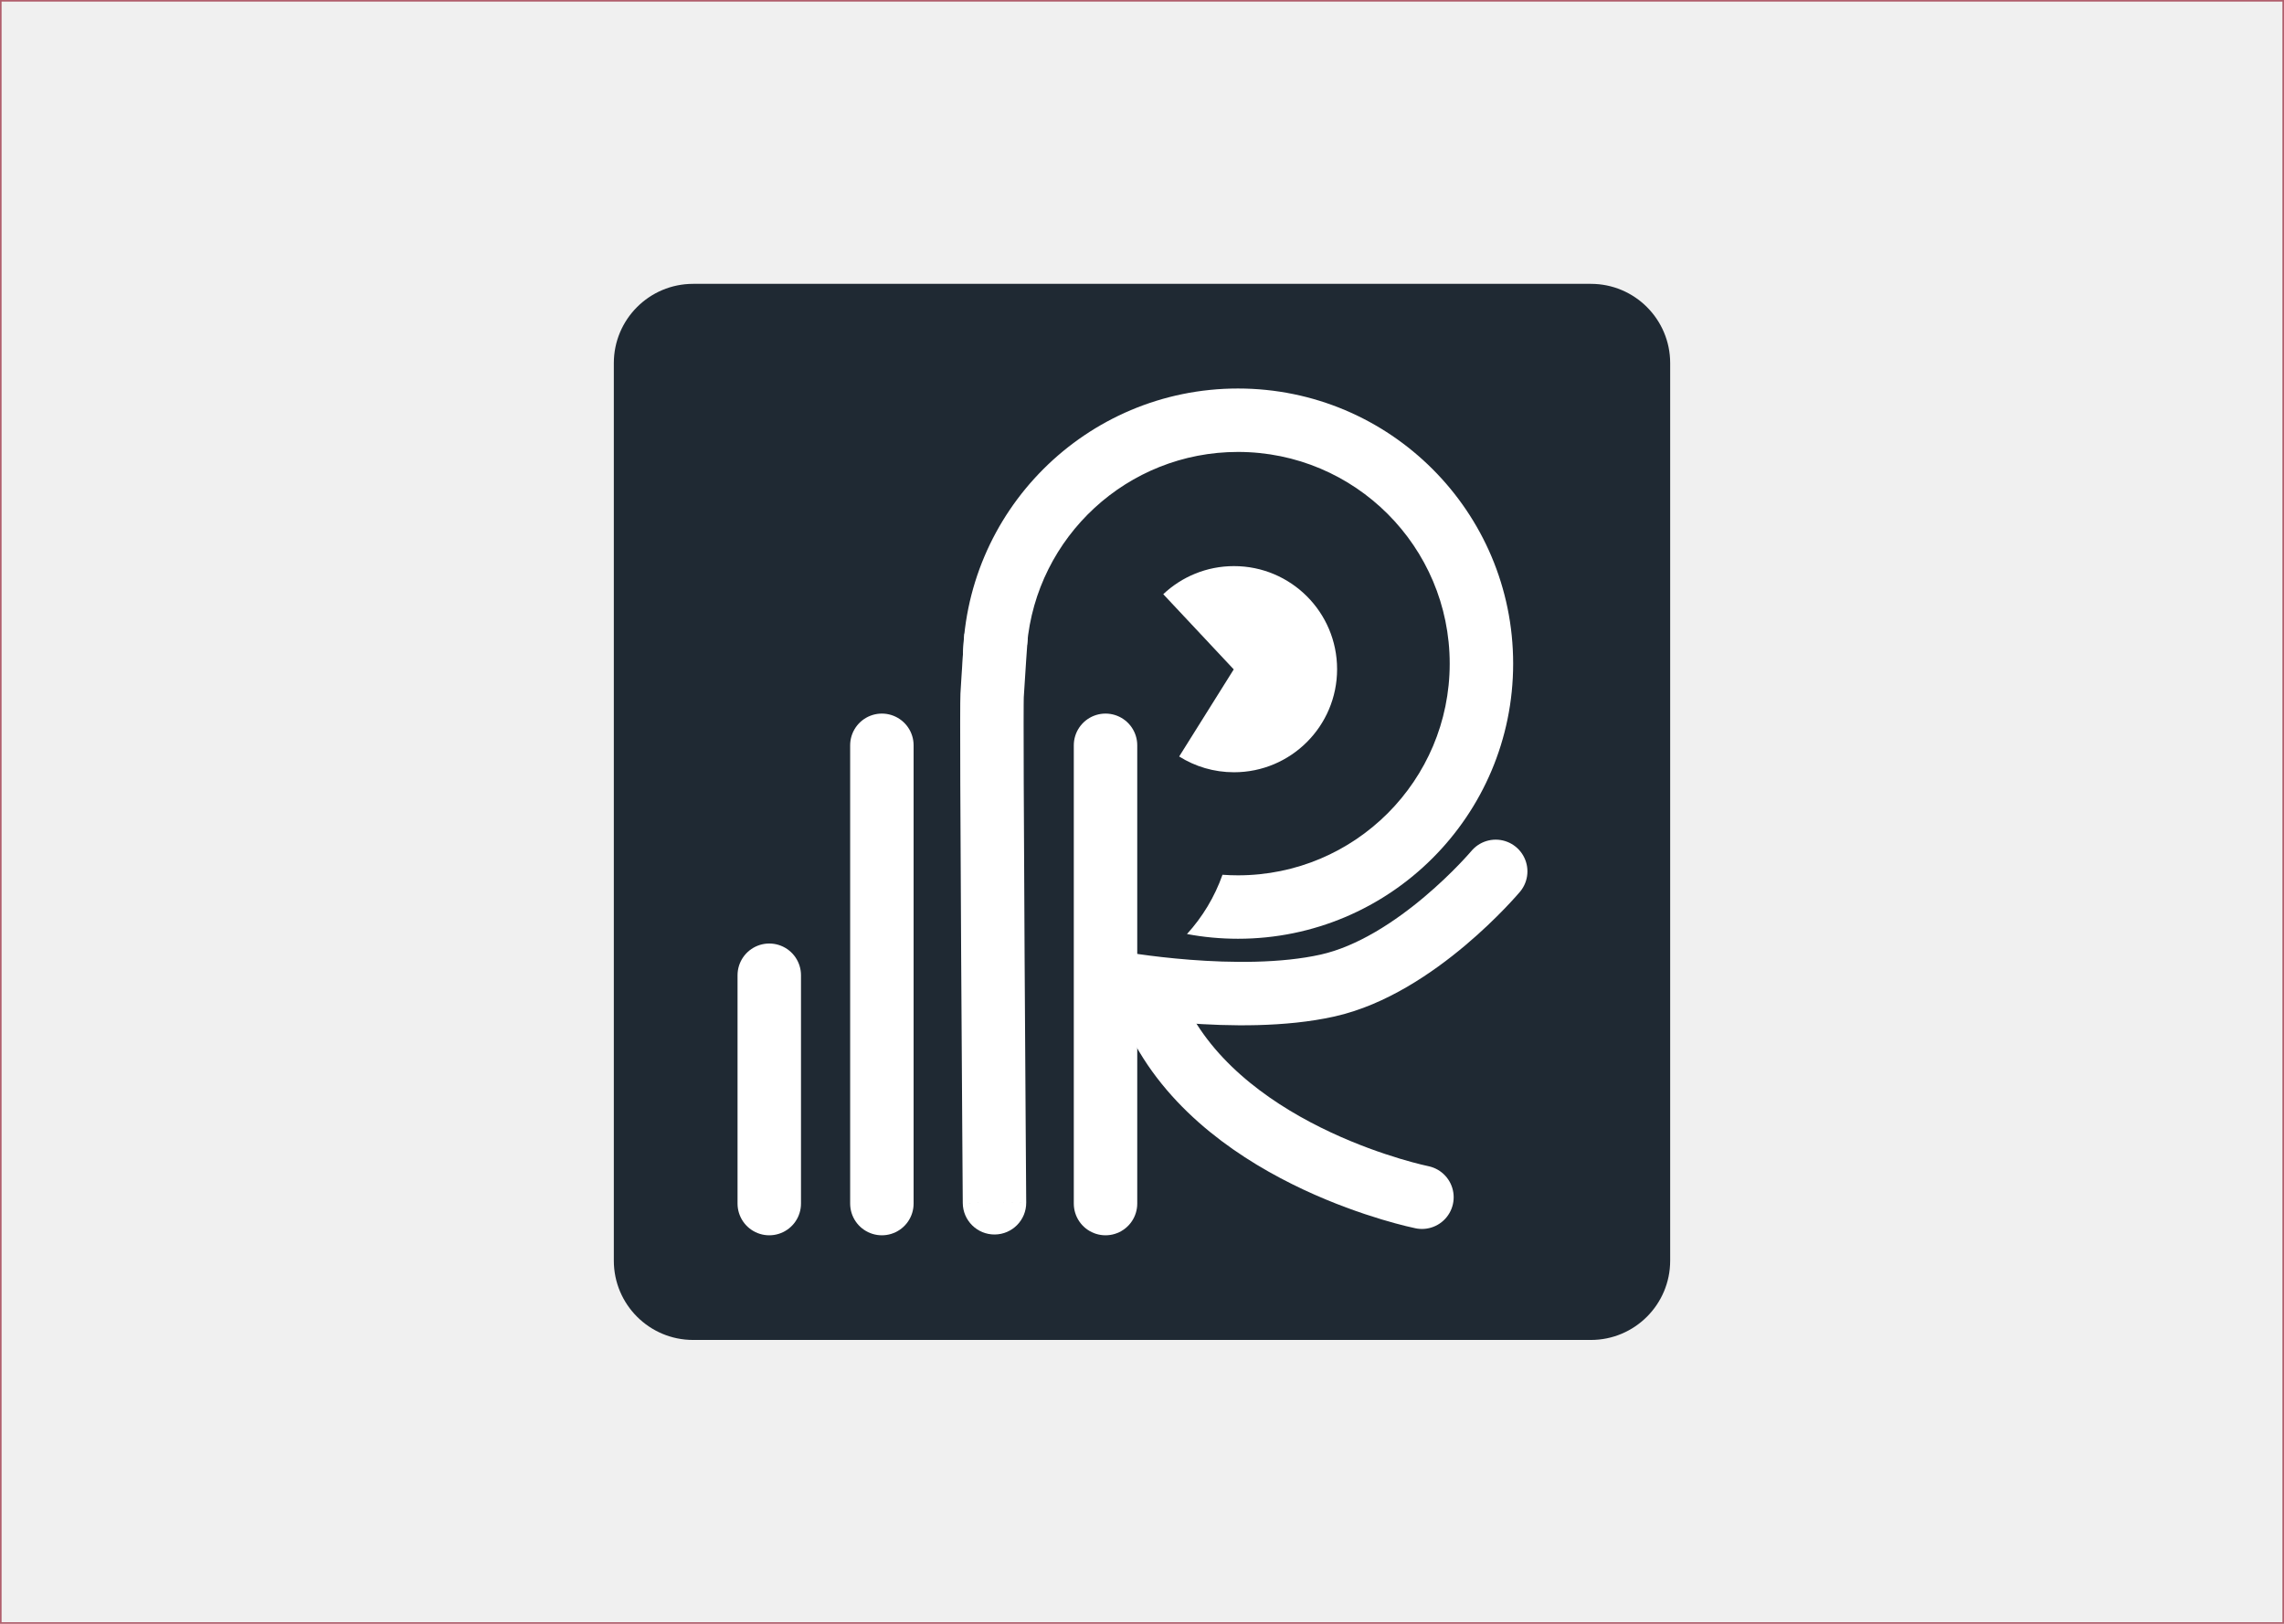
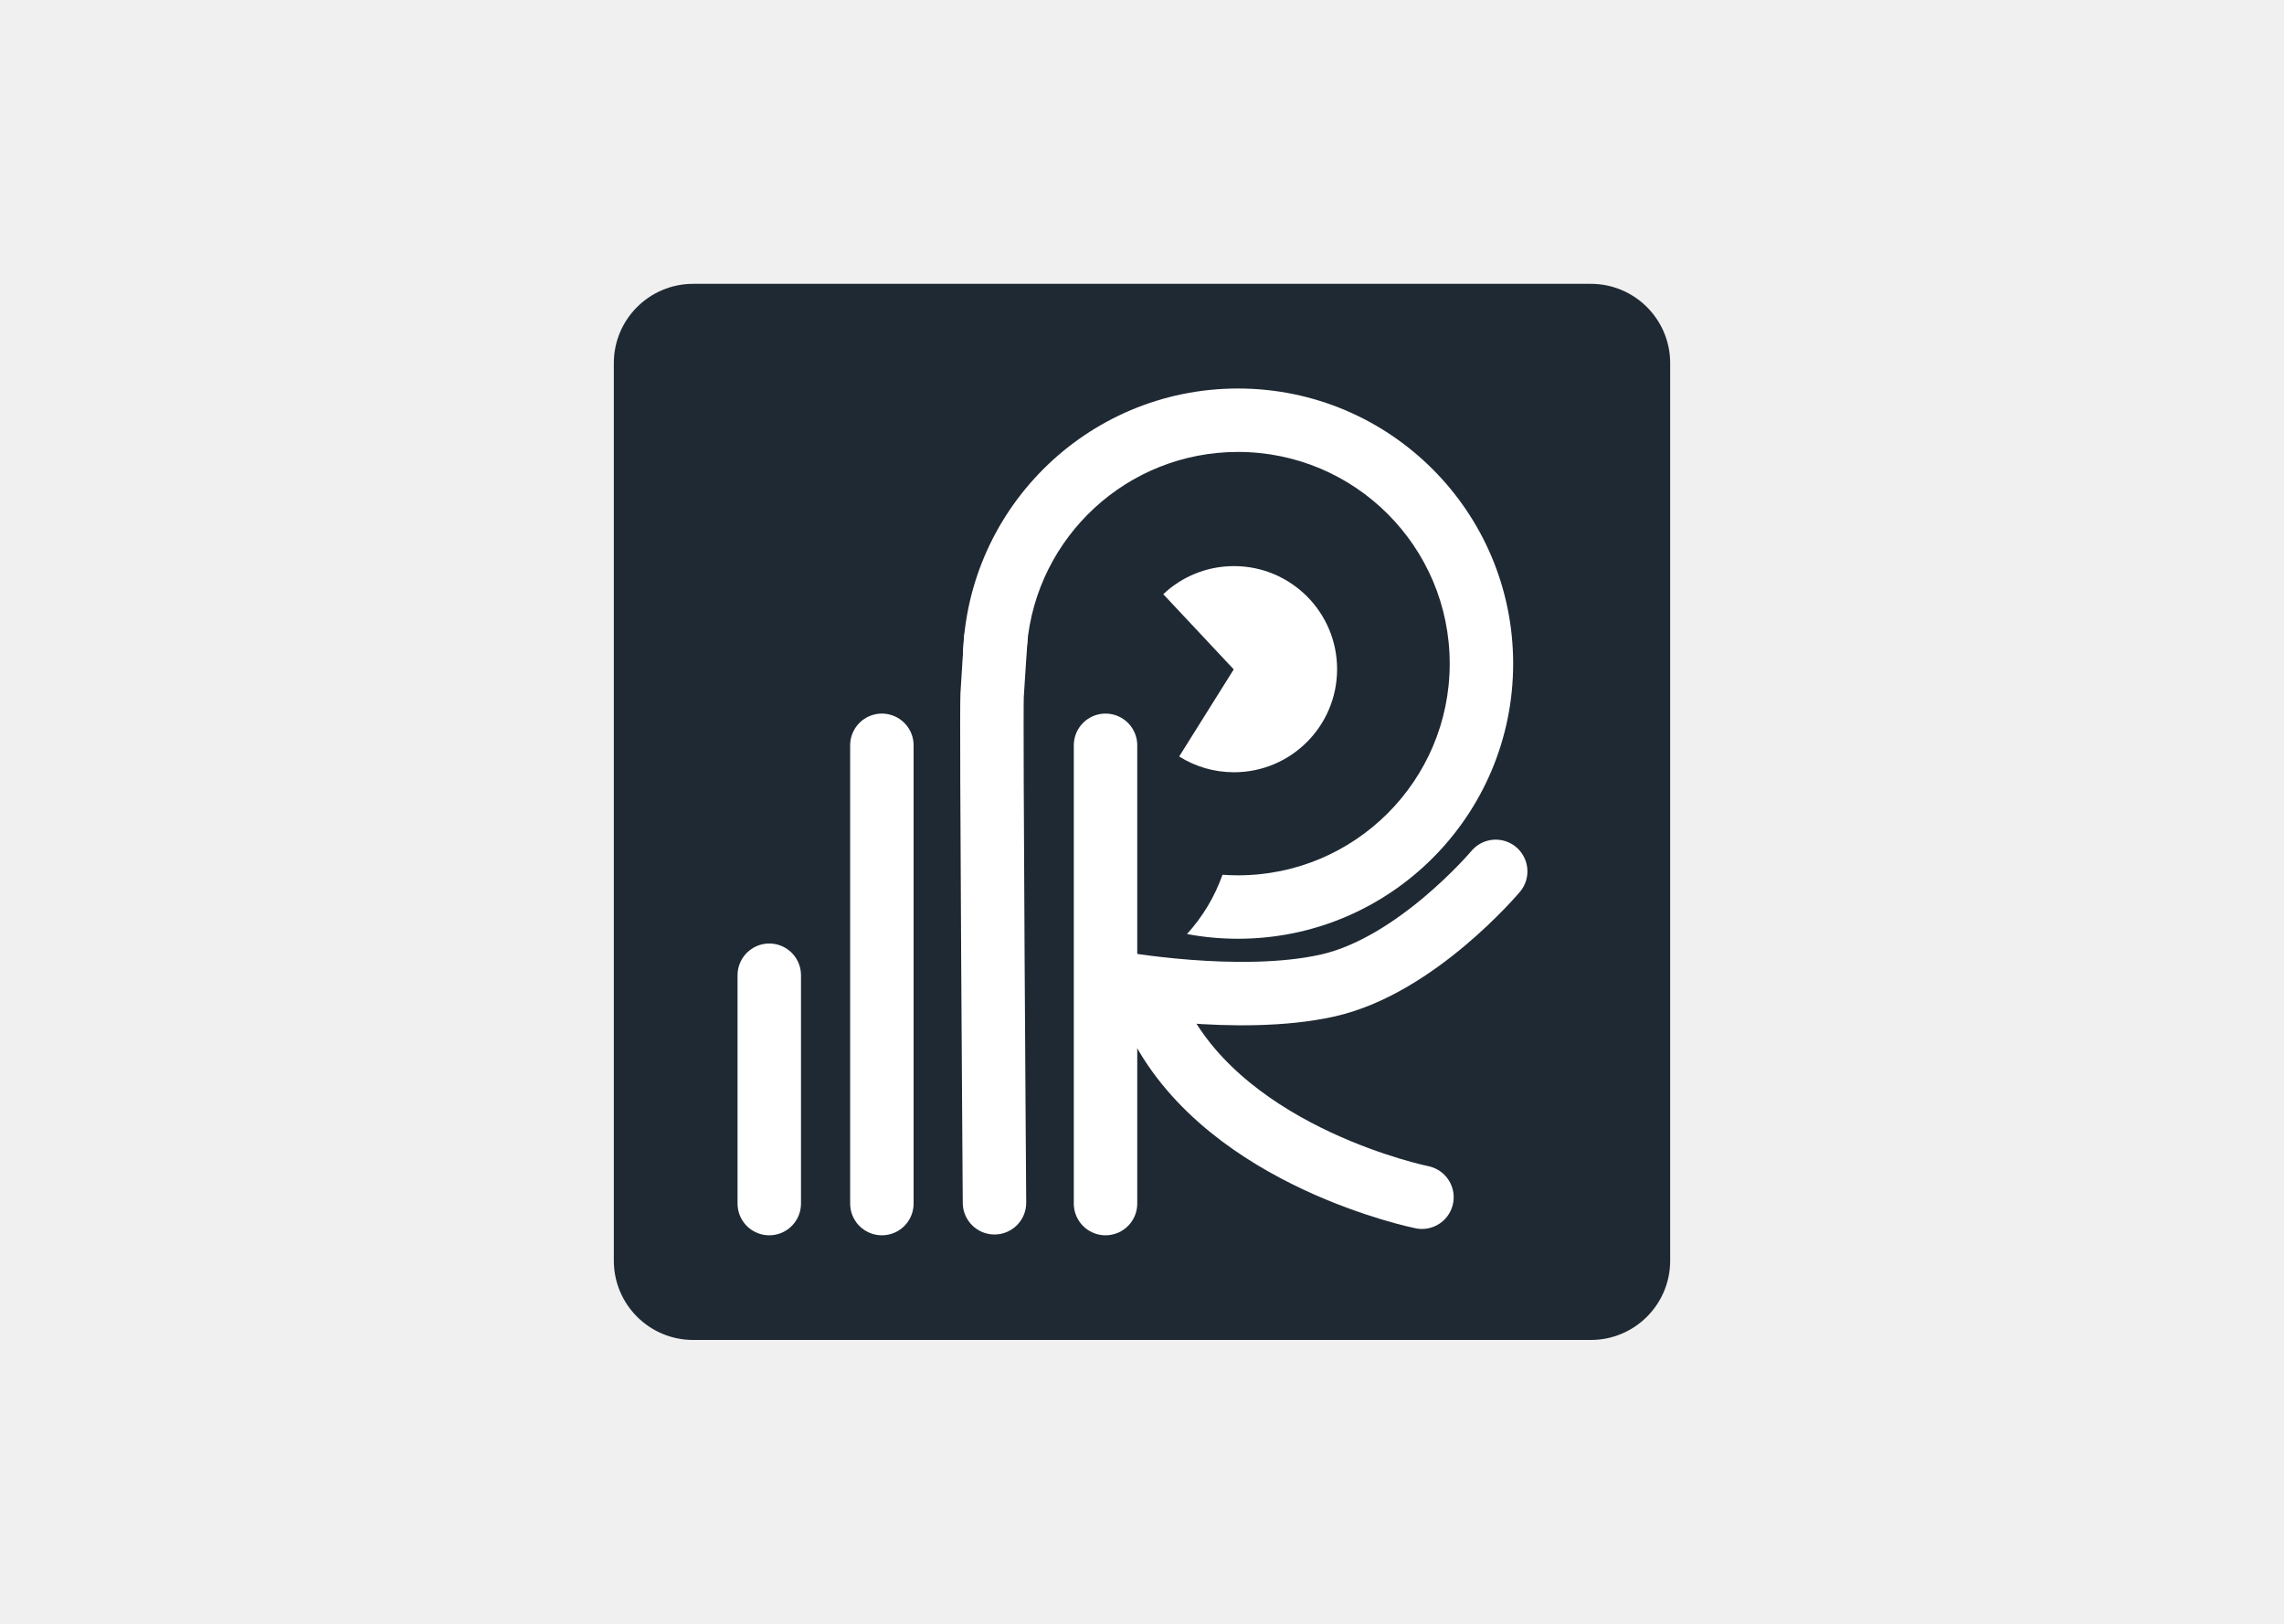
<svg xmlns="http://www.w3.org/2000/svg" width="1440" height="1024" viewBox="0 0 1440 1024" fill="none">
-   <rect x="0.5" y="0.5" width="1439" height="1023" stroke="#B15E6C" />
  <rect x="387" y="179" width="666" height="666" rx="50" fill="#1F2933" />
  <path d="M780.5 245C876.321 245 954 322.679 954 418.5C954 514.321 876.321 592 780.5 592C769.52 592 758.778 590.977 748.364 589.026C758.136 578.292 765.812 565.617 770.747 551.646C773.968 551.879 777.22 552 780.5 552C854.23 552 914 492.23 914 418.5C914 344.77 854.23 285 780.5 285C710.74 285 653.477 338.507 647.513 406.72C632.805 409.349 619.111 414.904 607.052 422.757C607.018 421.342 607 419.923 607 418.5C607 322.679 684.679 245 780.5 245Z" fill="white" />
  <path d="M607.001 758.643C607.08 769.689 616.098 778.579 627.143 778.499C638.189 778.42 647.079 769.402 646.999 758.357L627 758.5L607.001 758.643ZM628 401C608.052 399.555 608.052 399.555 608.052 399.556C608.052 399.556 608.052 399.556 608.052 399.557C608.052 399.558 608.052 399.559 608.052 399.56C608.052 399.564 608.051 399.568 608.051 399.575C608.05 399.587 608.049 399.605 608.047 399.63C608.043 399.678 608.038 399.749 608.031 399.843C608.018 400.029 607.998 400.304 607.973 400.658C607.922 401.365 607.849 402.388 607.759 403.656C607.579 406.19 607.331 409.701 607.061 413.613C606.524 421.399 605.891 430.896 605.531 437.393L625.5 438.5L645.469 439.607C645.813 433.408 646.429 424.154 646.966 416.365C647.234 412.488 647.479 409.006 647.658 406.492C647.747 405.236 647.82 404.222 647.87 403.523C647.895 403.174 647.915 402.904 647.928 402.721C647.934 402.629 647.939 402.56 647.943 402.514C647.944 402.49 647.946 402.473 647.947 402.461C647.947 402.456 647.947 402.451 647.947 402.449C647.948 402.447 647.948 402.446 647.948 402.446C647.948 402.445 647.948 402.445 647.948 402.445C647.948 402.445 647.948 402.445 628 401ZM625.5 438.5L605.531 437.393C605.134 444.555 605.528 525.659 605.987 603.379C606.218 642.593 606.472 681.409 606.667 710.42C606.765 724.926 606.848 736.981 606.907 745.41C606.937 749.625 606.96 752.933 606.976 755.187C606.984 756.315 606.99 757.179 606.994 757.761C606.996 758.052 606.998 758.272 606.999 758.42C606.999 758.494 607 758.55 607 758.587C607 758.606 607 758.62 607 758.629C607 758.634 607 758.637 607 758.64C607.001 758.642 607.001 758.643 627 758.5C646.999 758.357 646.999 758.355 646.999 758.353C646.999 758.351 646.999 758.347 646.999 758.343C646.999 758.333 646.999 758.319 646.999 758.301C646.999 758.264 646.998 758.208 646.998 758.134C646.997 757.987 646.995 757.766 646.993 757.475C646.989 756.894 646.983 756.031 646.975 754.904C646.959 752.651 646.936 749.344 646.906 745.131C646.847 736.705 646.764 724.653 646.666 710.151C646.471 681.146 646.217 642.342 645.986 603.143C645.754 563.941 645.545 524.357 645.437 493.786C645.384 478.497 645.355 465.485 645.362 455.91C645.366 451.119 645.378 447.219 645.4 444.339C645.411 442.896 645.425 441.744 645.439 440.88C645.456 439.919 645.471 439.58 645.469 439.607L625.5 438.5Z" fill="white" />
  <path d="M556 470V759" stroke="white" stroke-width="40" stroke-linecap="round" />
  <path d="M943 549.5C943 549.5 893 609 837 621.5C781 634 702.5 619.5 702.5 619.5" stroke="white" stroke-width="40" stroke-linecap="round" />
  <path d="M896.5 755C896.5 755 775 730.5 731 645" stroke="white" stroke-width="40" stroke-linecap="round" />
  <path d="M485 615L485 759" stroke="white" stroke-width="40" stroke-linecap="round" />
  <path d="M778 357C813.899 357 843 386.101 843 422C843 457.899 813.899 487 778 487C765.298 487 753.448 483.355 743.436 477.057L777.842 422.128L733.404 374.712C745.044 363.731 760.736 357 778 357Z" fill="white" />
  <path d="M697 470V759" stroke="white" stroke-width="40" stroke-linecap="round" />
</svg>
